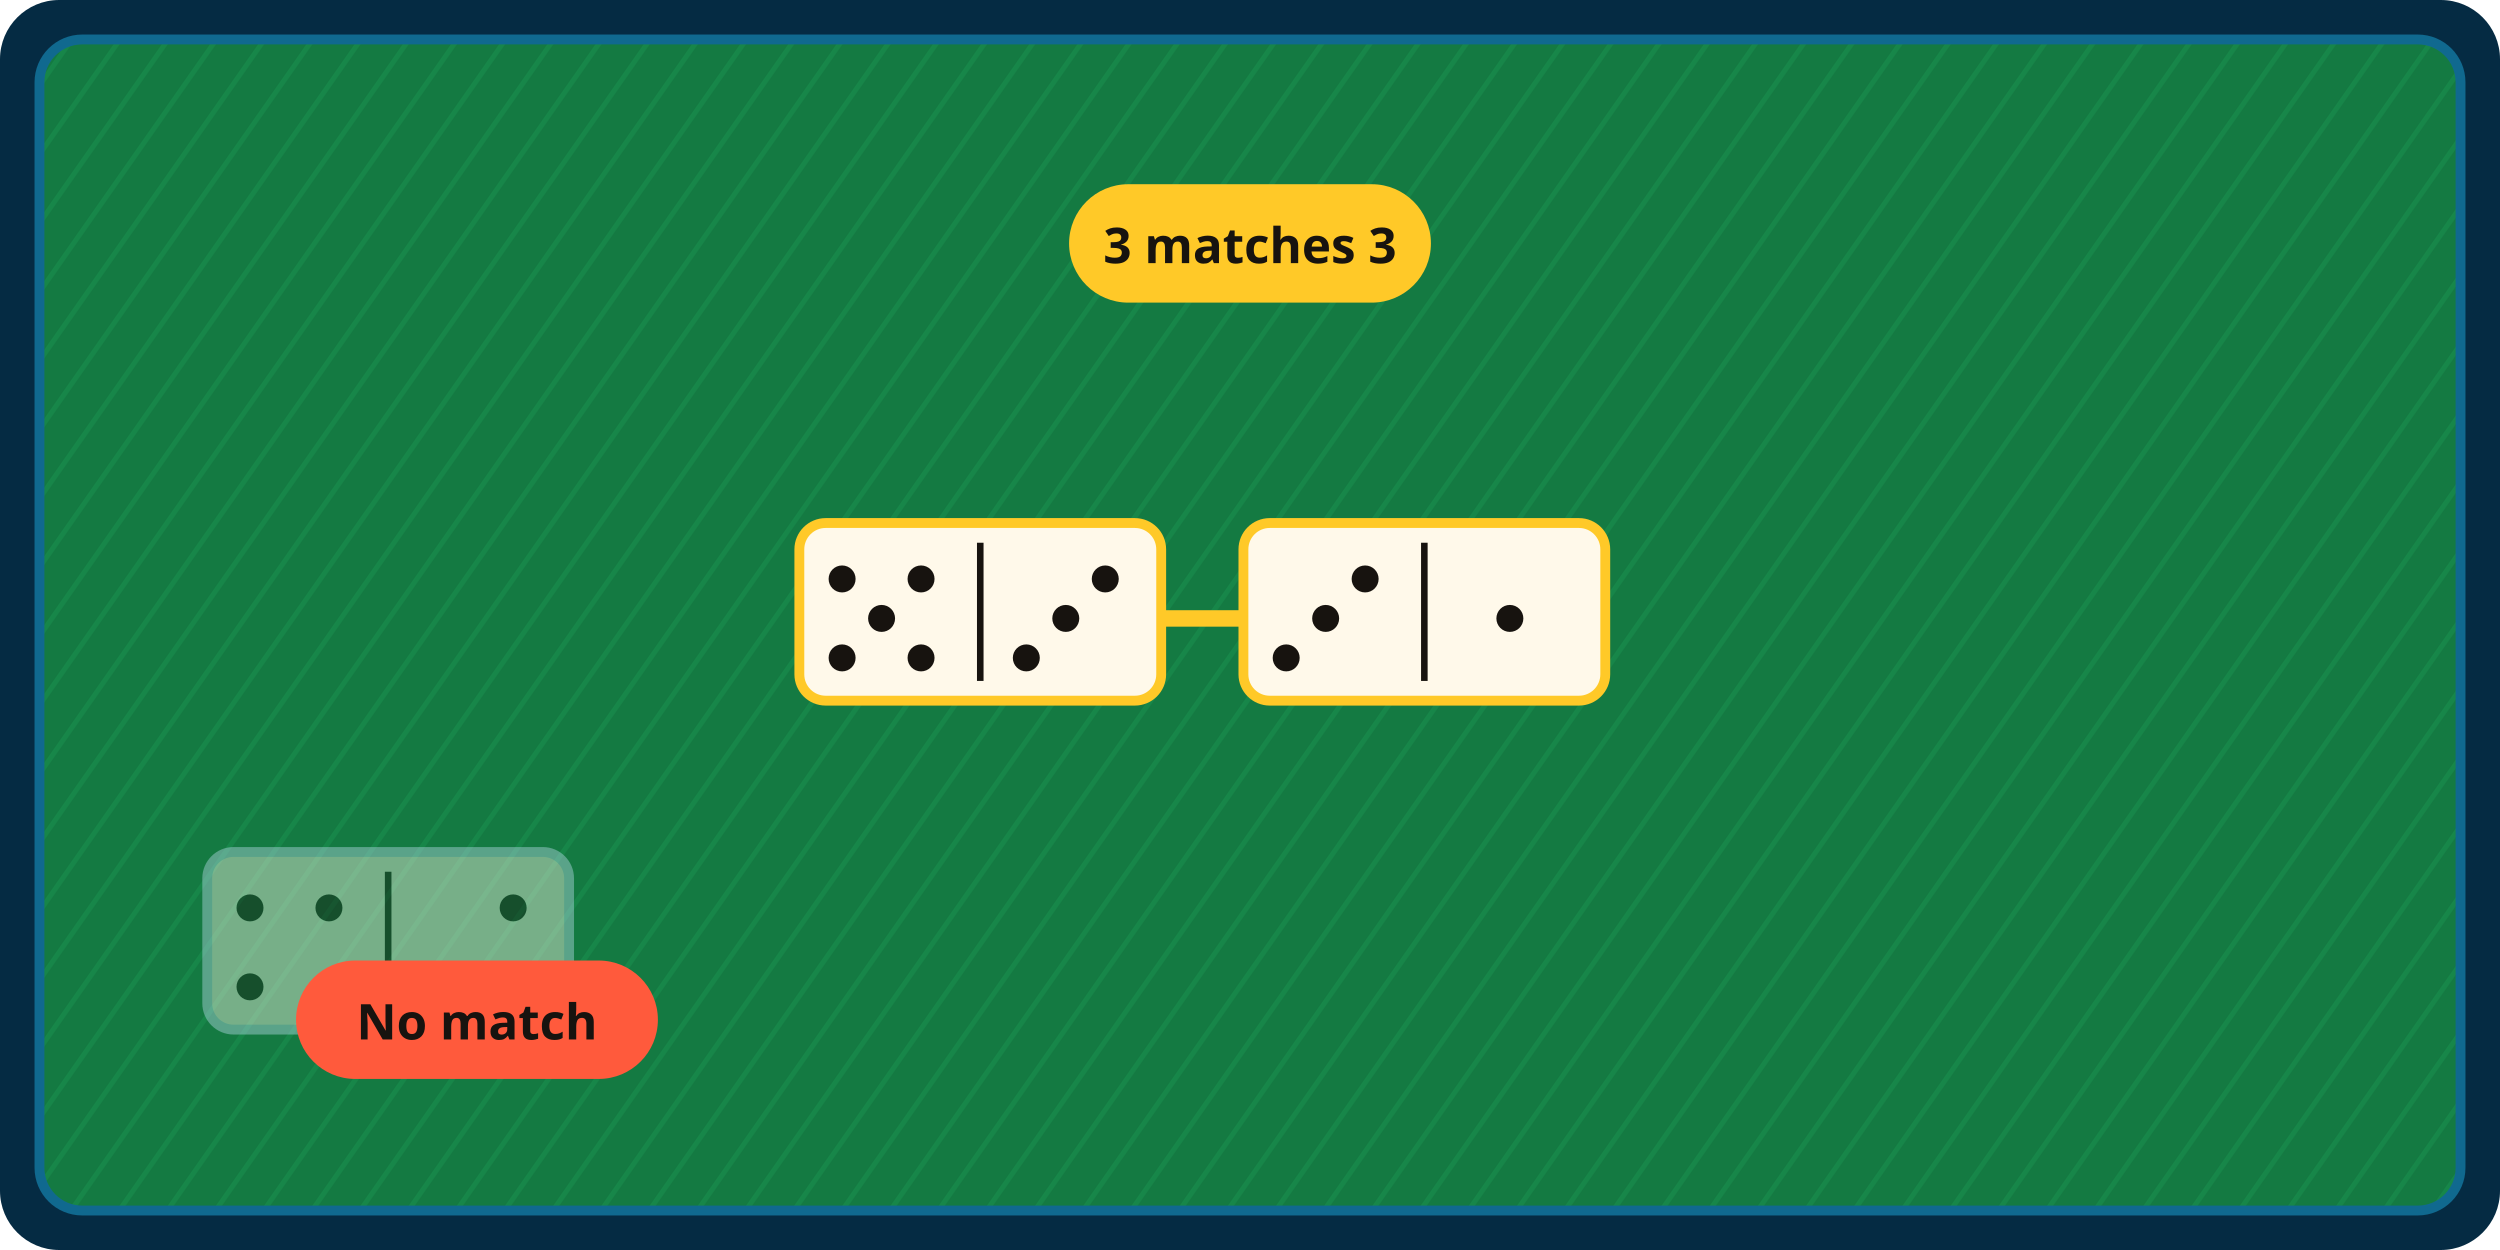
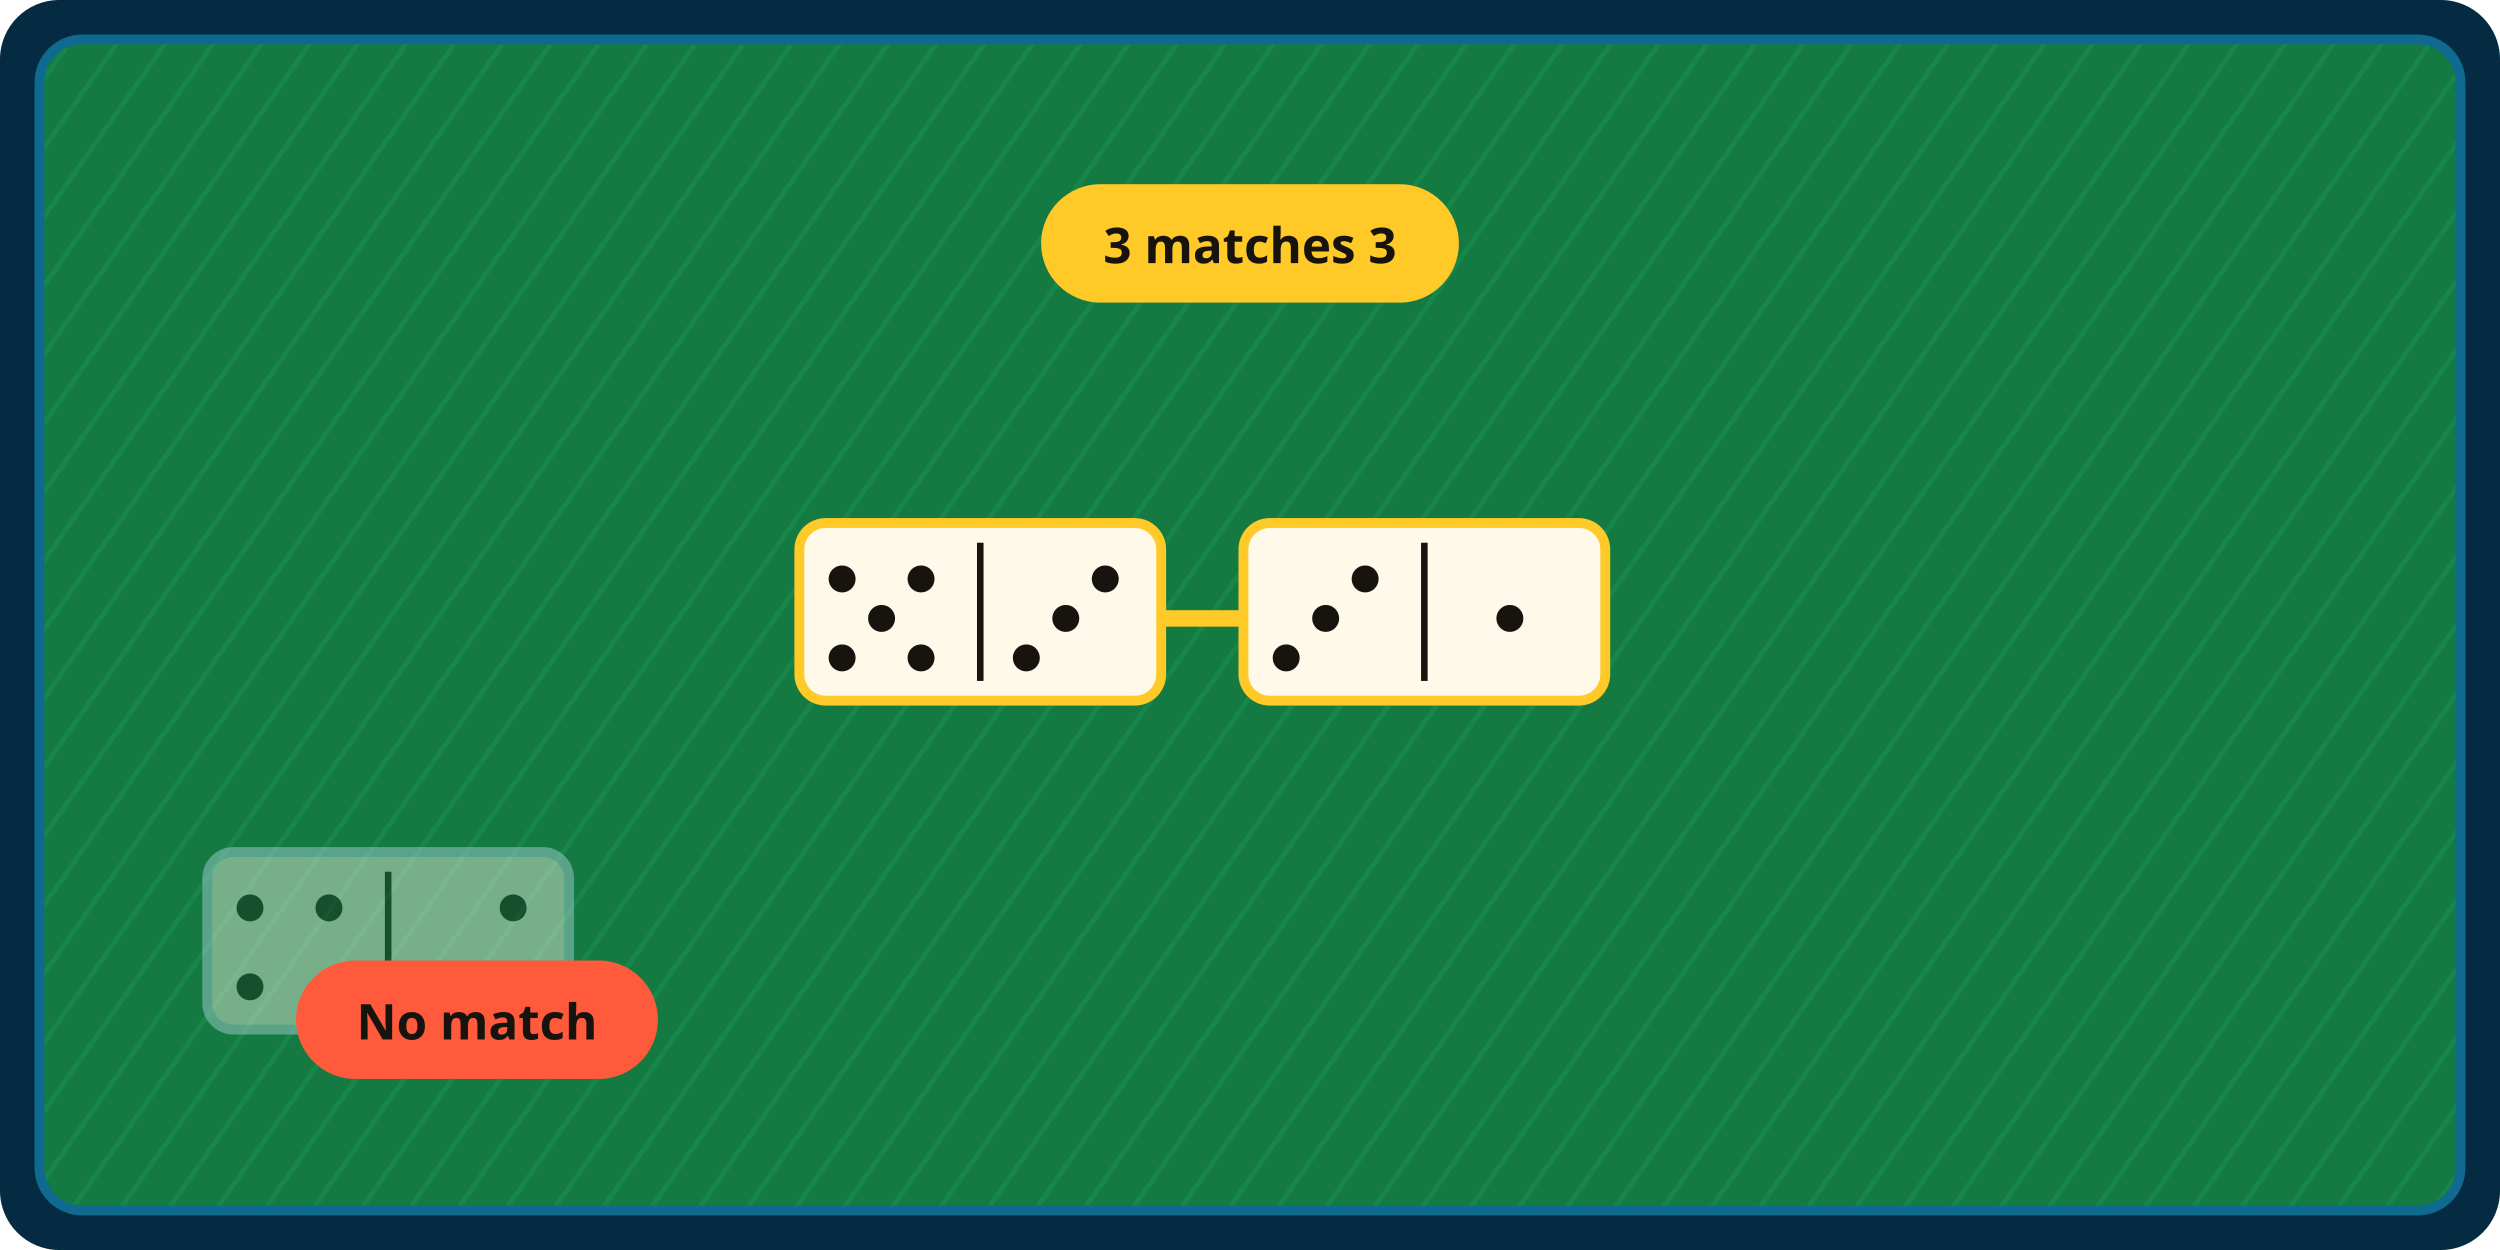
<svg xmlns="http://www.w3.org/2000/svg" viewBox="0 0 760 380" role="img" aria-labelledby="title description">
  <defs>
    <pattern id="felt" width="12" height="12" patternUnits="userSpaceOnUse" patternTransform="rotate(35)">
      <rect width="12" height="12" fill="#147A42" />
      <line x1="0" y1="0" x2="0" y2="12" stroke="#22A45B" stroke-opacity=".28" stroke-width="3" />
    </pattern>
  </defs>
  <rect width="760" height="380" rx="18" fill="#052B43" />
  <rect x="12" y="12" width="736" height="356" rx="13" fill="url(#felt)" stroke="#10698F" stroke-width="3" />
  <line x1="341" y1="188" x2="390" y2="188" stroke="#FFC928" stroke-width="5" stroke-linecap="round" />
-   <g transform="translate(270 130) rotate(90 28 56)" opacity="1">
-     <rect x="1" y="1" width="54" height="110" rx="8" fill="#FFF9EA" stroke="#FFC928" stroke-width="3" />
-     <line x1="7" y1="56" x2="49" y2="56" stroke="#17130F" stroke-width="2" />
-     <circle cx="18" cy="18" r="4.1" fill="#17130F" />
-     <circle cx="30" cy="30" r="4.1" fill="#17130F" />
-     <circle cx="42" cy="42" r="4.1" fill="#17130F" />
-     <circle cx="18" cy="74" r="4.1" fill="#17130F" />
-     <circle cx="42" cy="74" r="4.1" fill="#17130F" />
-     <circle cx="30" cy="86" r="4.1" fill="#17130F" />
-     <circle cx="18" cy="98" r="4.1" fill="#17130F" />
-     <circle cx="42" cy="98" r="4.1" fill="#17130F" />
+   <g transform="translate(270 130) scale(1)" opacity="1">
+     <g transform="rotate(90 28 56)">
+       <rect x="1" y="1" width="54" height="110" rx="8" fill="#FFF9EA" stroke="#FFC928" stroke-width="3" />
+       <line x1="7" y1="56" x2="49" y2="56" stroke="#17130F" stroke-width="2" />
+       <circle cx="18" cy="18" r="4.1" fill="#17130F" />
+       <circle cx="30" cy="30" r="4.1" fill="#17130F" />
+       <circle cx="42" cy="42" r="4.1" fill="#17130F" />
+       <circle cx="18" cy="74" r="4.1" fill="#17130F" />
+       <circle cx="42" cy="74" r="4.1" fill="#17130F" />
+       <circle cx="30" cy="86" r="4.1" fill="#17130F" />
+       <circle cx="18" cy="98" r="4.1" fill="#17130F" />
+       <circle cx="42" cy="98" r="4.1" fill="#17130F" />
+     </g>
  </g>
-   <g transform="translate(405 130) rotate(90 28 56)" opacity="1">
-     <rect x="1" y="1" width="54" height="110" rx="8" fill="#FFF9EA" stroke="#FFC928" stroke-width="3" />
-     <line x1="7" y1="56" x2="49" y2="56" stroke="#17130F" stroke-width="2" />
-     <circle cx="30" cy="30" r="4.1" fill="#17130F" />
-     <circle cx="18" cy="74" r="4.1" fill="#17130F" />
-     <circle cx="30" cy="86" r="4.1" fill="#17130F" />
-     <circle cx="42" cy="98" r="4.1" fill="#17130F" />
+   <g transform="translate(405 130) scale(1)" opacity="1">
+     <g transform="rotate(90 28 56)">
+       <rect x="1" y="1" width="54" height="110" rx="8" fill="#FFF9EA" stroke="#FFC928" stroke-width="3" />
+       <line x1="7" y1="56" x2="49" y2="56" stroke="#17130F" stroke-width="2" />
+       <circle cx="30" cy="30" r="4.1" fill="#17130F" />
+       <circle cx="18" cy="74" r="4.1" fill="#17130F" />
+       <circle cx="30" cy="86" r="4.1" fill="#17130F" />
+       <circle cx="42" cy="98" r="4.1" fill="#17130F" />
+     </g>
  </g>
-   <g transform="translate(90 230) rotate(90 28 56)" opacity="0.42">
-     <rect x="1" y="1" width="54" height="110" rx="8" fill="#FFF9EA" stroke="#B9DCEB" stroke-width="3" />
-     <line x1="7" y1="56" x2="49" y2="56" stroke="#17130F" stroke-width="2" />
-     <circle cx="18" cy="18" r="4.1" fill="#17130F" />
-     <circle cx="42" cy="42" r="4.1" fill="#17130F" />
-     <circle cx="18" cy="74" r="4.1" fill="#17130F" />
-     <circle cx="42" cy="74" r="4.1" fill="#17130F" />
-     <circle cx="18" cy="98" r="4.1" fill="#17130F" />
-     <circle cx="42" cy="98" r="4.1" fill="#17130F" />
+   <g transform="translate(90 230) scale(1)" opacity="0.42">
+     <g transform="rotate(90 28 56)">
+       <rect x="1" y="1" width="54" height="110" rx="8" fill="#FFF9EA" stroke="#B9DCEB" stroke-width="3" />
+       <line x1="7" y1="56" x2="49" y2="56" stroke="#17130F" stroke-width="2" />
+       <circle cx="18" cy="18" r="4.1" fill="#17130F" />
+       <circle cx="42" cy="42" r="4.1" fill="#17130F" />
+       <circle cx="18" cy="74" r="4.1" fill="#17130F" />
+       <circle cx="42" cy="74" r="4.1" fill="#17130F" />
+       <circle cx="18" cy="98" r="4.1" fill="#17130F" />
+       <circle cx="42" cy="98" r="4.1" fill="#17130F" />
+     </g>
  </g>
  <g transform="translate(380 74)">
-     <rect x="-55" y="-18" width="110" height="36" rx="18" fill="#FFC928" />
+     <rect x="-63.5" y="-18" width="127" height="36" rx="18" fill="#FFC928" />
    <text text-anchor="middle" y="6" fill="#17130F" font-family="system-ui,sans-serif" font-size="15" font-weight="800">3 matches 3</text>
  </g>
  <g transform="translate(145 310)">
    <rect x="-55" y="-18" width="110" height="36" rx="18" fill="#FF5A3C" />
    <text text-anchor="middle" y="6" fill="#17130F" font-family="system-ui,sans-serif" font-size="15" font-weight="800">No match</text>
  </g>
</svg>
